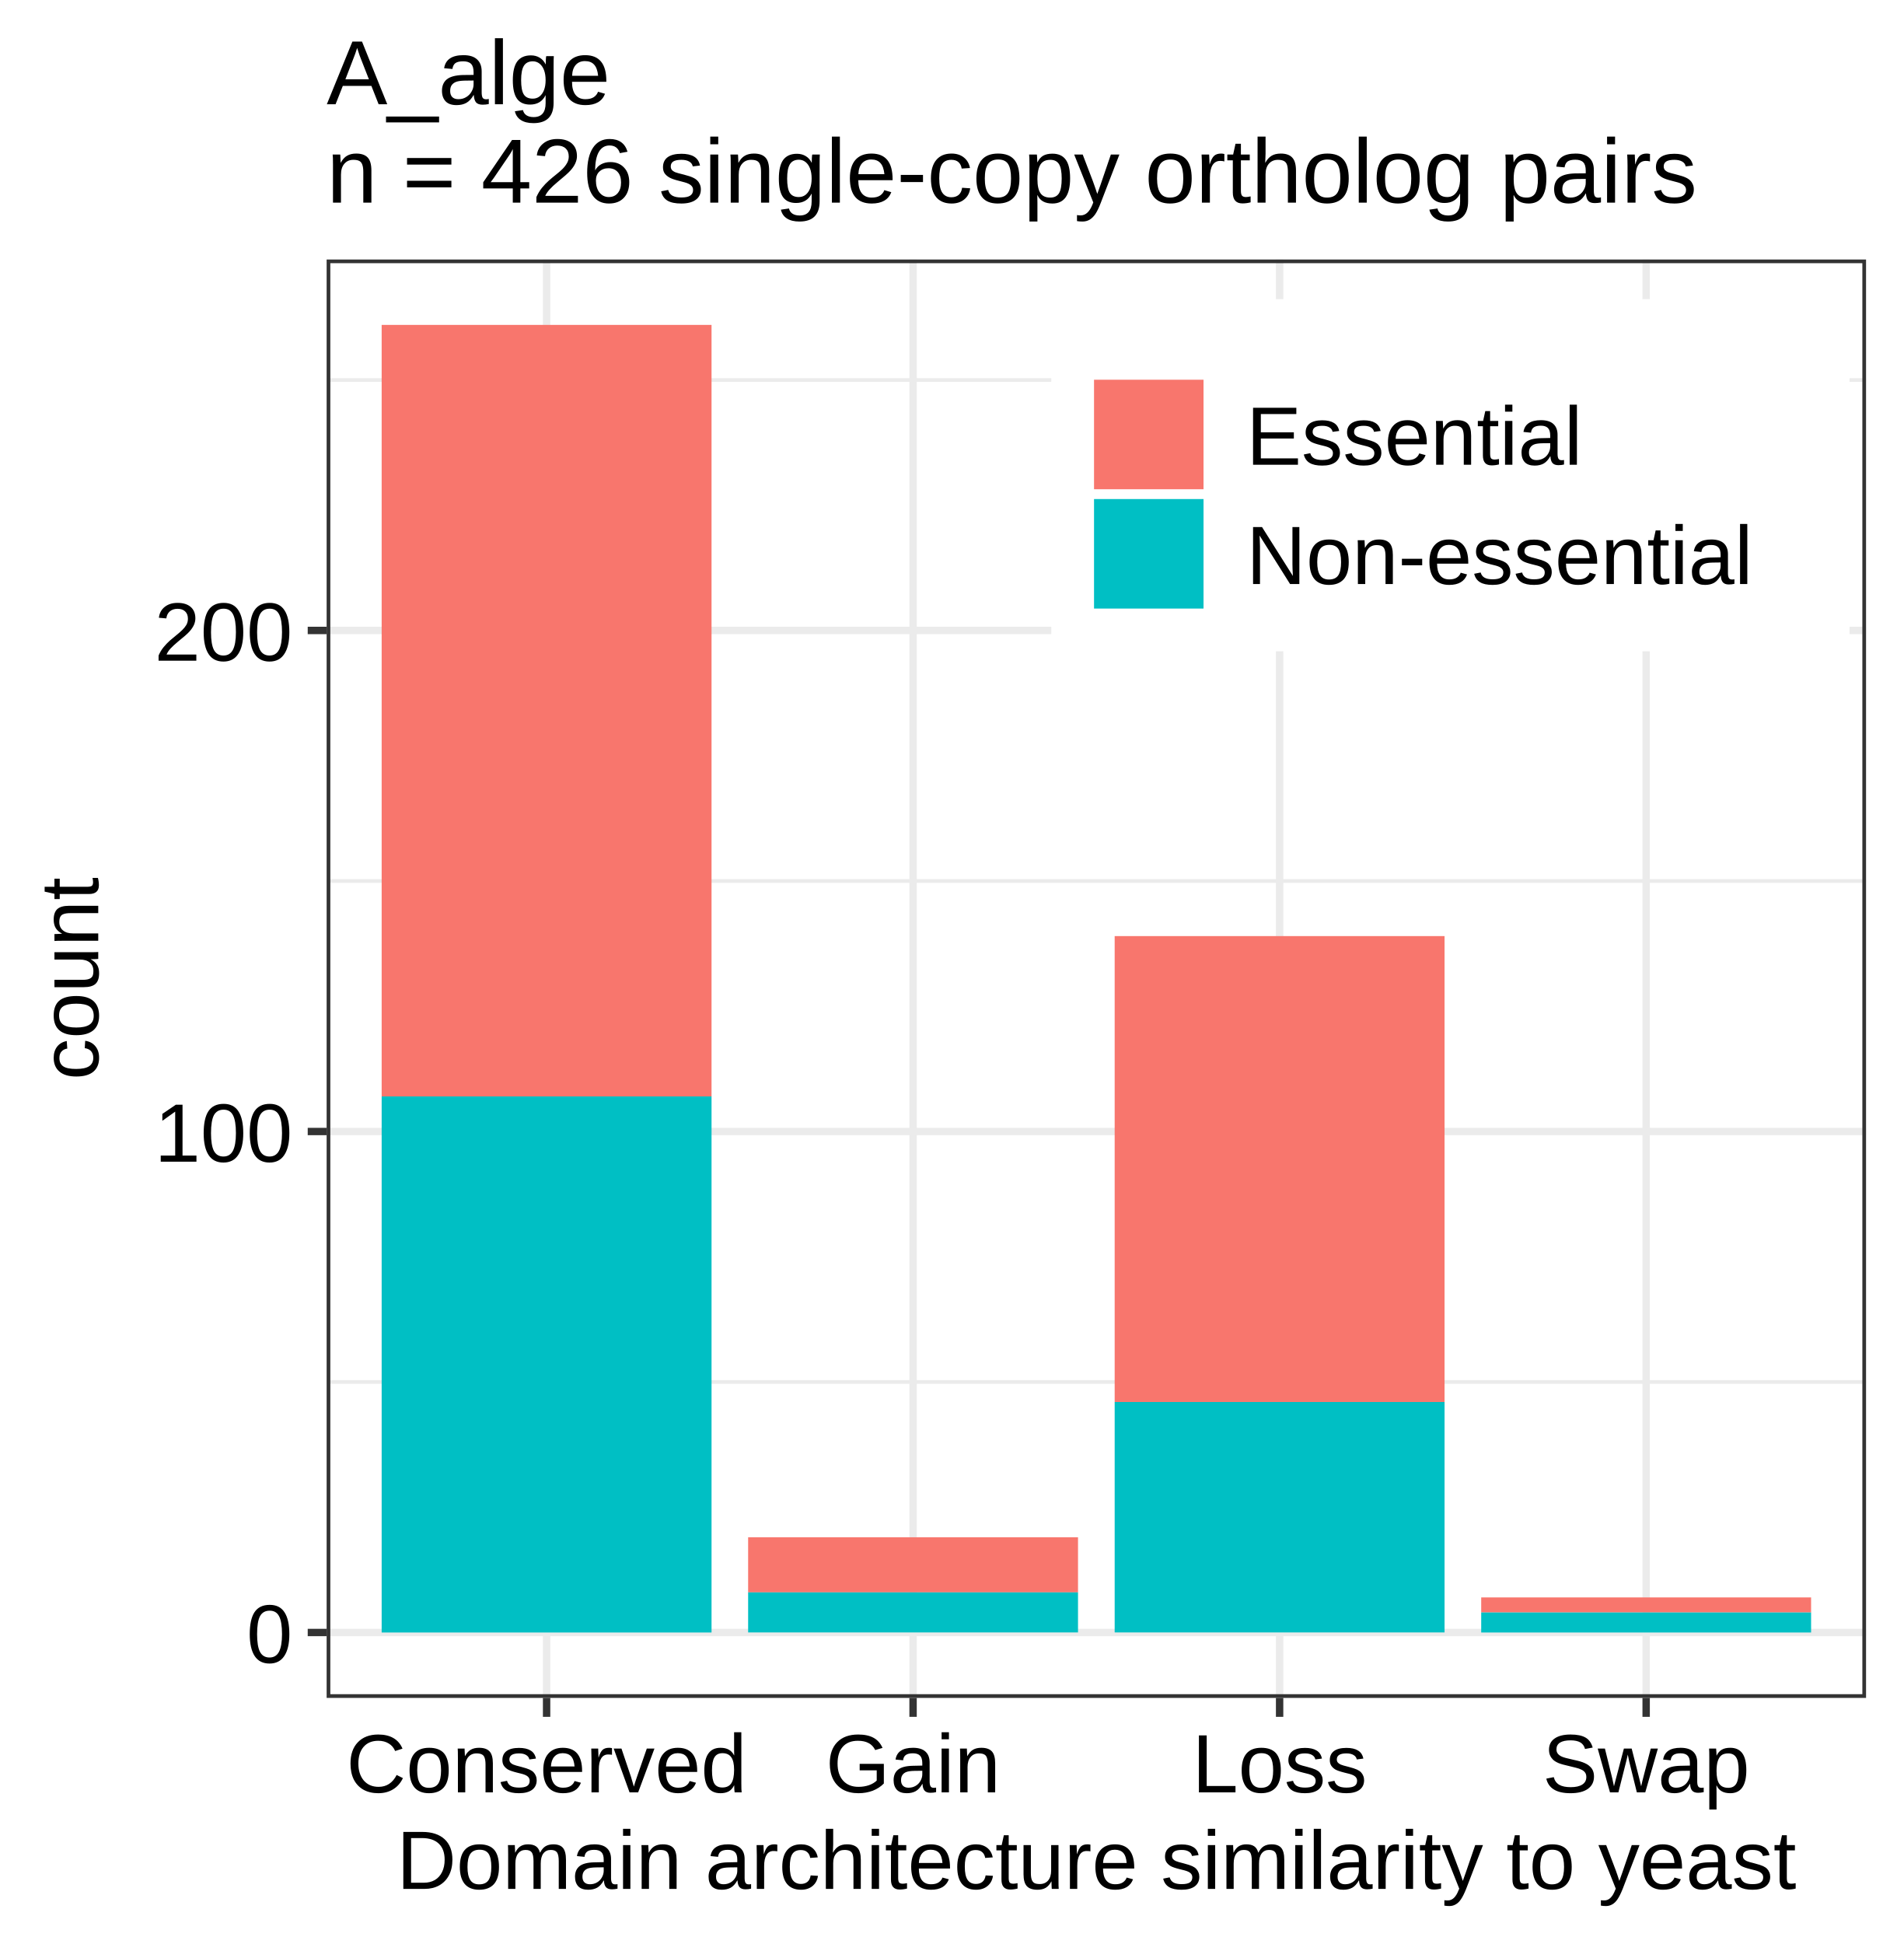
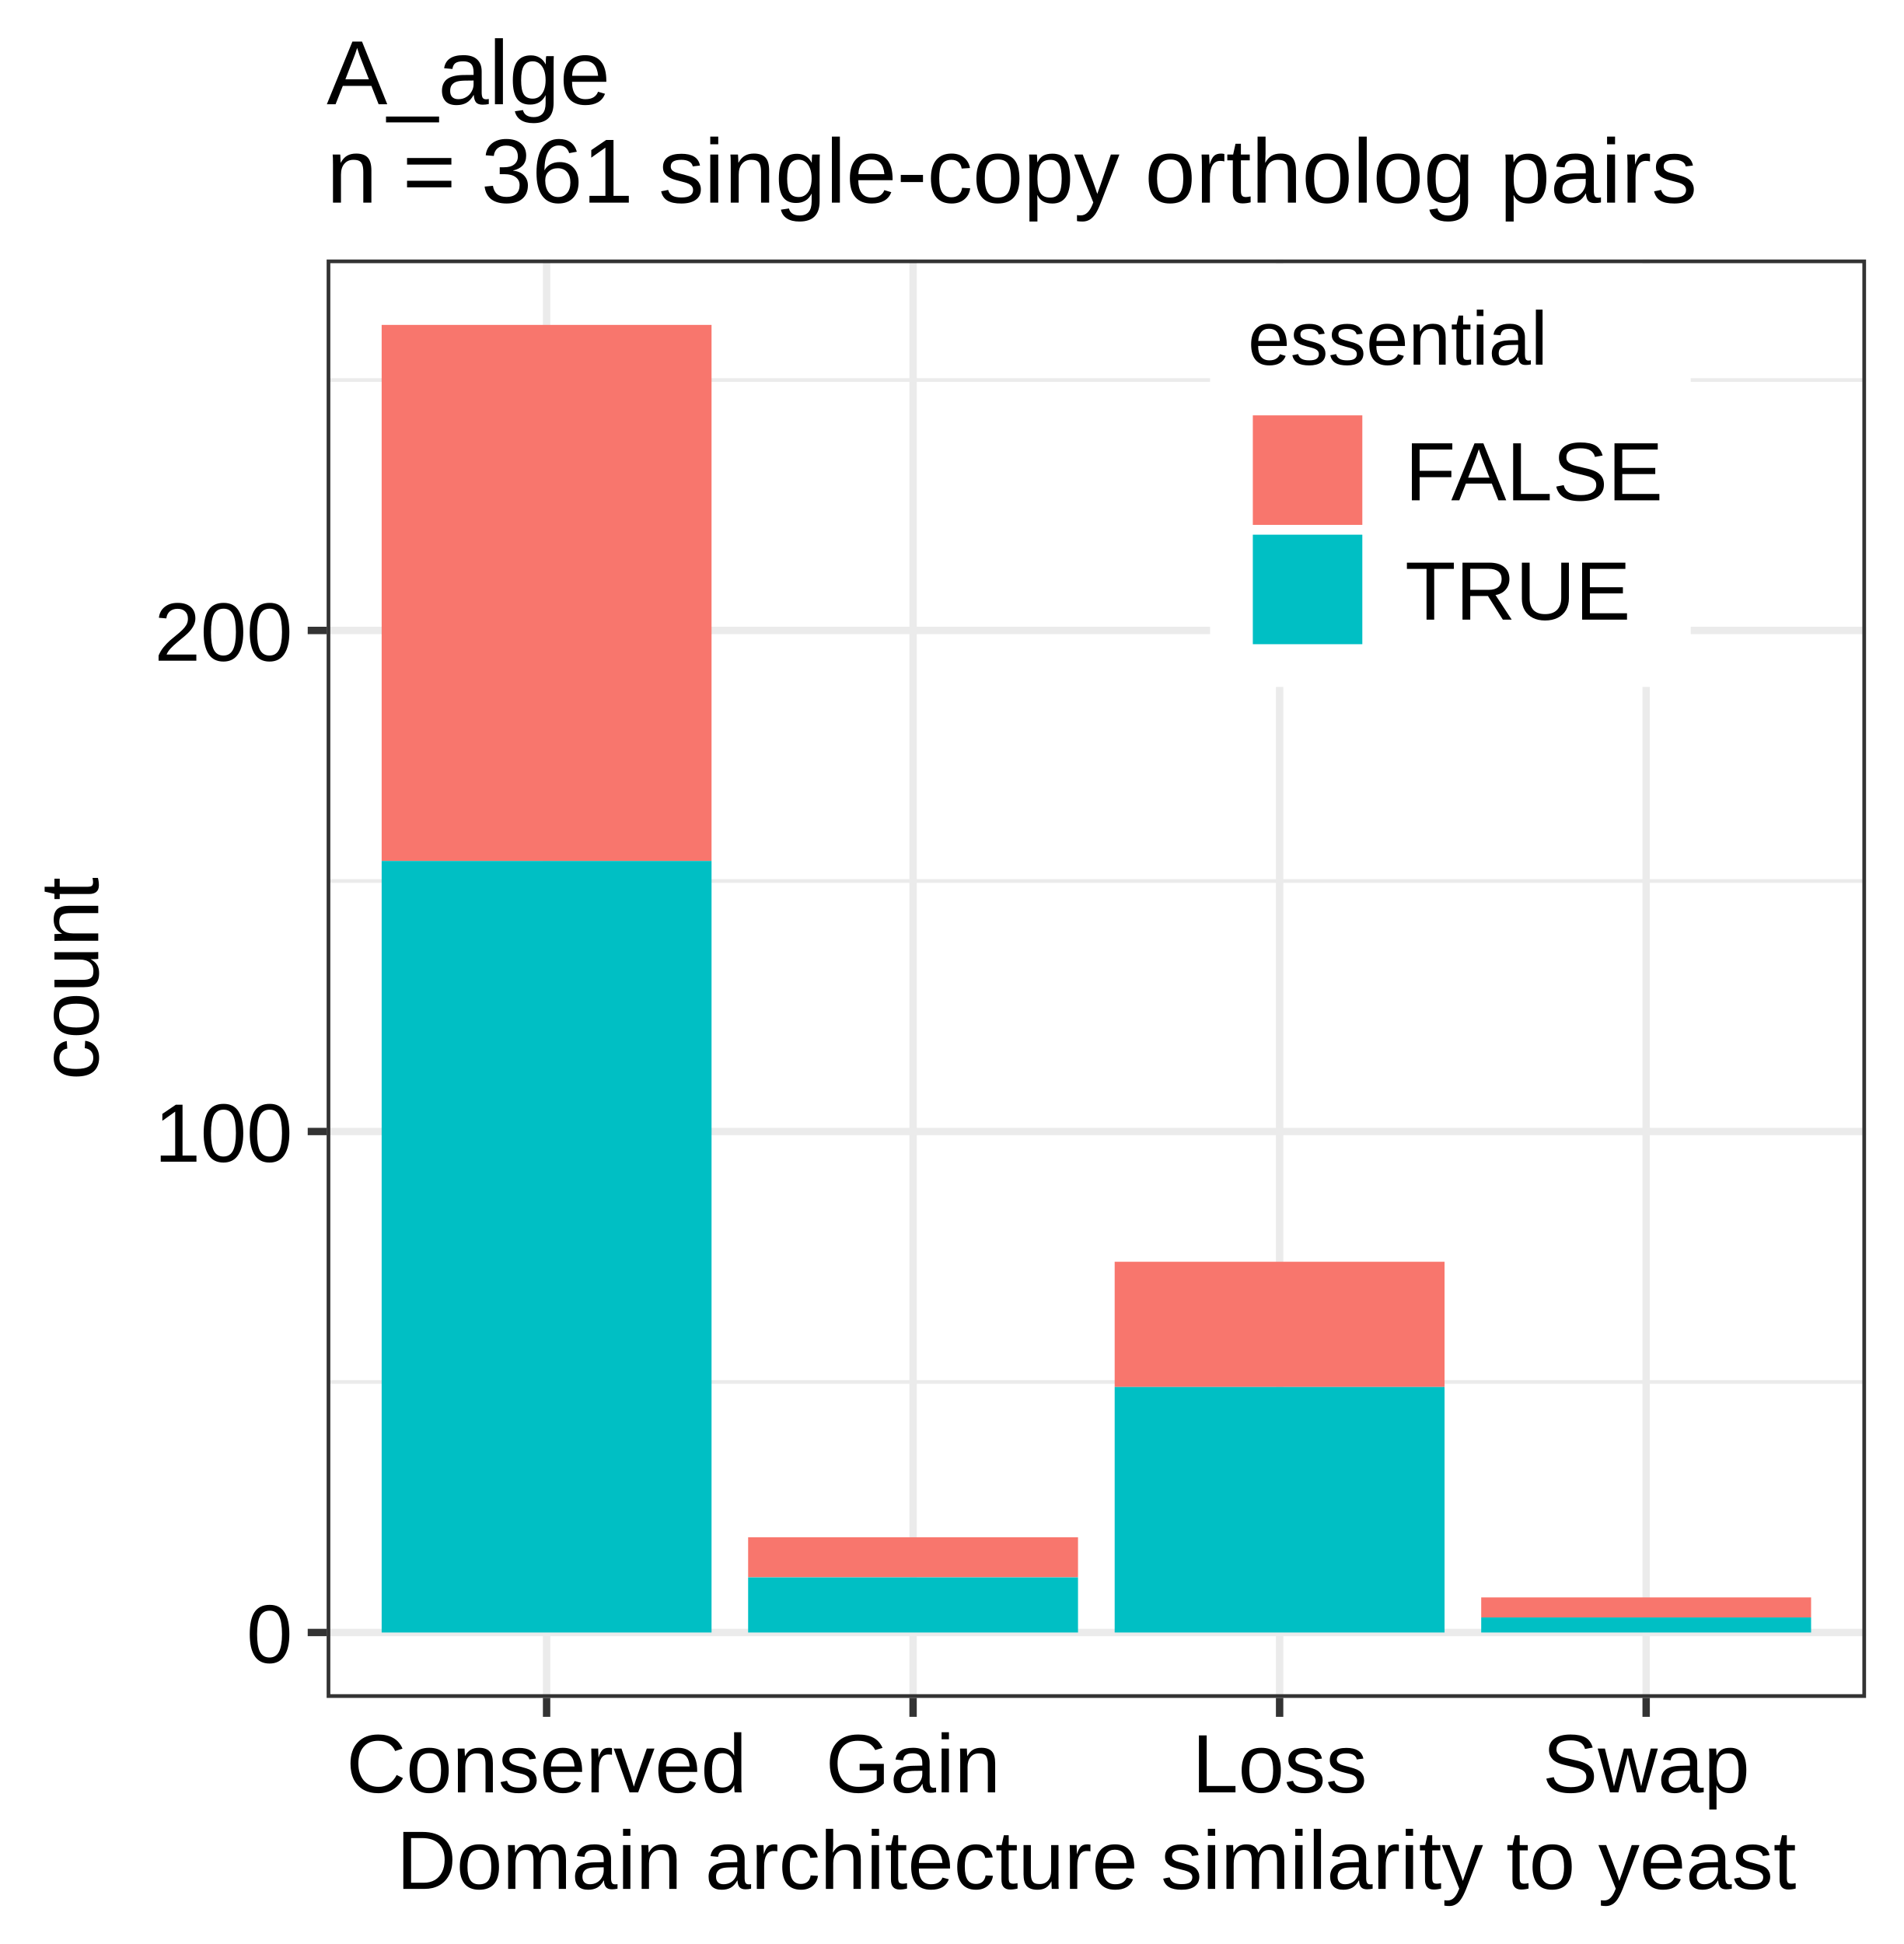
<svg xmlns="http://www.w3.org/2000/svg" class="svglite" width="275.76pt" height="281.52pt" viewBox="0 0 275.76 281.52">
  <defs>
    <style type="text/css">
    .svglite line, .svglite polyline, .svglite polygon, .svglite path, .svglite rect, .svglite circle {
      fill: none;
      stroke: #000000;
      stroke-linecap: round;
      stroke-linejoin: round;
      stroke-miterlimit: 10.00;
    }
    .svglite text {
      white-space: pre;
    }
  </style>
  </defs>
  <rect width="100%" height="100%" style="stroke: none; fill: #FFFFFF;" />
  <defs>
    <clipPath id="cpMC4wMHwyNzUuNzZ8MC4wMHwyODEuNTI=">
      <rect x="0.00" y="0.00" width="275.76" height="281.52" />
    </clipPath>
  </defs>
  <g clip-path="url(#cpMC4wMHwyNzUuNzZ8MC4wMHwyODEuNTI=)">
    <rect x="-0" y="-0" width="275.76" height="281.52" style="stroke-width: 1.07; stroke: #FFFFFF; fill: #FFFFFF;" />
  </g>
  <defs>
    <clipPath id="cpNDcuMzF8MjcwLjI4fDM3LjU4fDI0NS44OA==">
      <rect x="47.31" y="37.58" width="222.97" height="208.30" />
    </clipPath>
  </defs>
  <g clip-path="url(#cpNDcuMzF8MjcwLjI4fDM3LjU4fDI0NS44OA==)">
    <rect x="47.31" y="37.58" width="222.97" height="208.30" style="stroke-width: 1.07; stroke: none; fill: #FFFFFF;" />
    <polyline points="47.31,200.13 270.28,200.13 " style="stroke-width: 0.53; stroke: #EBEBEB; stroke-linecap: butt;" />
    <polyline points="47.31,127.58 270.28,127.58 " style="stroke-width: 0.53; stroke: #EBEBEB; stroke-linecap: butt;" />
    <polyline points="47.31,55.03 270.28,55.03 " style="stroke-width: 0.53; stroke: #EBEBEB; stroke-linecap: butt;" />
    <polyline points="47.31,236.41 270.28,236.41 " style="stroke-width: 1.07; stroke: #EBEBEB; stroke-linecap: butt;" />
    <polyline points="47.31,163.86 270.28,163.86 " style="stroke-width: 1.07; stroke: #EBEBEB; stroke-linecap: butt;" />
    <polyline points="47.31,91.30 270.28,91.30 " style="stroke-width: 1.07; stroke: #EBEBEB; stroke-linecap: butt;" />
    <polyline points="79.17,245.88 79.17,37.58 " style="stroke-width: 1.07; stroke: #EBEBEB; stroke-linecap: butt;" />
    <polyline points="132.25,245.88 132.25,37.58 " style="stroke-width: 1.07; stroke: #EBEBEB; stroke-linecap: butt;" />
    <polyline points="185.34,245.88 185.34,37.58 " style="stroke-width: 1.07; stroke: #EBEBEB; stroke-linecap: butt;" />
    <polyline points="238.43,245.88 238.43,37.58 " style="stroke-width: 1.07; stroke: #EBEBEB; stroke-linecap: butt;" />
-     <rect x="55.28" y="47.05" width="47.78" height="111.73" style="stroke-width: 1.07; stroke: none; stroke-linecap: square; stroke-linejoin: miter; fill: #F8766D;" />
-     <rect x="55.28" y="158.78" width="47.78" height="77.63" style="stroke-width: 1.07; stroke: none; stroke-linecap: square; stroke-linejoin: miter; fill: #00BFC4;" />
-     <rect x="108.36" y="222.62" width="47.78" height="7.98" style="stroke-width: 1.07; stroke: none; stroke-linecap: square; stroke-linejoin: miter; fill: #F8766D;" />
-     <rect x="108.36" y="230.60" width="47.78" height="5.80" style="stroke-width: 1.07; stroke: none; stroke-linecap: square; stroke-linejoin: miter; fill: #00BFC4;" />
-     <rect x="161.45" y="135.56" width="47.78" height="67.47" style="stroke-width: 1.07; stroke: none; stroke-linecap: square; stroke-linejoin: miter; fill: #F8766D;" />
-     <rect x="161.45" y="203.03" width="47.78" height="33.37" style="stroke-width: 1.07; stroke: none; stroke-linecap: square; stroke-linejoin: miter; fill: #00BFC4;" />
-     <rect x="214.54" y="231.33" width="47.78" height="2.18" style="stroke-width: 1.07; stroke: none; stroke-linecap: square; stroke-linejoin: miter; fill: #F8766D;" />
-     <rect x="214.54" y="233.51" width="47.78" height="2.90" style="stroke-width: 1.07; stroke: none; stroke-linecap: square; stroke-linejoin: miter; fill: #00BFC4;" />
+     <rect x="55.28" y="47.05" width="47.78" height="77.63" style="stroke-width: 1.07; stroke: none; stroke-linecap: square; stroke-linejoin: miter; fill: #F8766D;" />
+     <rect x="55.28" y="124.68" width="47.78" height="111.73" style="stroke-width: 1.07; stroke: none; stroke-linecap: square; stroke-linejoin: miter; fill: #00BFC4;" />
+     <rect x="108.36" y="222.62" width="47.78" height="5.80" style="stroke-width: 1.07; stroke: none; stroke-linecap: square; stroke-linejoin: miter; fill: #F8766D;" />
+     <rect x="108.36" y="228.43" width="47.78" height="7.98" style="stroke-width: 1.07; stroke: none; stroke-linecap: square; stroke-linejoin: miter; fill: #00BFC4;" />
+     <rect x="161.45" y="182.72" width="47.78" height="18.14" style="stroke-width: 1.07; stroke: none; stroke-linecap: square; stroke-linejoin: miter; fill: #F8766D;" />
+     <rect x="161.45" y="200.86" width="47.78" height="35.55" style="stroke-width: 1.07; stroke: none; stroke-linecap: square; stroke-linejoin: miter; fill: #00BFC4;" />
+     <rect x="214.54" y="231.33" width="47.78" height="2.90" style="stroke-width: 1.07; stroke: none; stroke-linecap: square; stroke-linejoin: miter; fill: #F8766D;" />
+     <rect x="214.54" y="234.23" width="47.78" height="2.18" style="stroke-width: 1.07; stroke: none; stroke-linecap: square; stroke-linejoin: miter; fill: #00BFC4;" />
    <rect x="47.31" y="37.58" width="222.97" height="208.30" style="stroke-width: 1.07; stroke: #333333;" />
  </g>
  <g clip-path="url(#cpMC4wMHwyNzUuNzZ8MC4wMHwyODEuNTI=)">
    <text x="42.38" y="240.78" text-anchor="end" style="font-size: 12.00px; font-family: &quot;Arimo&quot;;" textLength="7.64px" lengthAdjust="spacingAndGlyphs">0</text>
    <text x="42.38" y="168.23" text-anchor="end" style="font-size: 12.00px; font-family: &quot;Arimo&quot;;" textLength="22.92px" lengthAdjust="spacingAndGlyphs">100</text>
    <text x="42.38" y="95.68" text-anchor="end" style="font-size: 12.00px; font-family: &quot;Arimo&quot;;" textLength="22.92px" lengthAdjust="spacingAndGlyphs">200</text>
    <polyline points="44.57,236.41 47.31,236.41 " style="stroke-width: 1.07; stroke: #333333; stroke-linecap: butt;" />
    <polyline points="44.57,163.86 47.31,163.86 " style="stroke-width: 1.07; stroke: #333333; stroke-linecap: butt;" />
    <polyline points="44.57,91.30 47.31,91.30 " style="stroke-width: 1.07; stroke: #333333; stroke-linecap: butt;" />
    <polyline points="79.17,248.62 79.17,245.88 " style="stroke-width: 1.07; stroke: #333333; stroke-linecap: butt;" />
    <polyline points="132.25,248.62 132.25,245.88 " style="stroke-width: 1.07; stroke: #333333; stroke-linecap: butt;" />
    <polyline points="185.34,248.62 185.34,245.88 " style="stroke-width: 1.07; stroke: #333333; stroke-linecap: butt;" />
    <polyline points="238.43,248.62 238.43,245.88 " style="stroke-width: 1.07; stroke: #333333; stroke-linecap: butt;" />
    <text x="79.17" y="259.56" text-anchor="middle" style="font-size: 12.00px; font-family: &quot;Arimo&quot;;" textLength="64.02px" lengthAdjust="spacingAndGlyphs">Conserved</text>
    <text x="132.25" y="259.56" text-anchor="middle" style="font-size: 12.00px; font-family: &quot;Arimo&quot;;" textLength="27.60px" lengthAdjust="spacingAndGlyphs">Gain</text>
    <text x="185.34" y="259.56" text-anchor="middle" style="font-size: 12.00px; font-family: &quot;Arimo&quot;;" textLength="26.34px" lengthAdjust="spacingAndGlyphs">Loss</text>
    <text x="238.43" y="259.56" text-anchor="middle" style="font-size: 12.00px; font-family: &quot;Arimo&quot;;" textLength="32.41px" lengthAdjust="spacingAndGlyphs">Swap</text>
    <text x="158.80" y="273.54" text-anchor="middle" style="font-size: 12.00px; font-family: &quot;Arimo&quot;;" textLength="234.75px" lengthAdjust="spacingAndGlyphs">Domain architecture similarity to yeast</text>
    <text transform="translate(14.23,141.73) rotate(-90)" text-anchor="middle" style="font-size: 12.00px; font-family: &quot;Arimo&quot;;" textLength="33.88px" lengthAdjust="spacingAndGlyphs">count</text>
-     <rect x="152.27" y="43.32" width="115.62" height="51.00" style="stroke-width: 1.07; stroke: none; fill: #FFFFFF;" />
-     <rect x="157.75" y="54.28" width="17.28" height="17.28" style="stroke-width: 1.07; stroke: none; fill: #FFFFFF;" />
-     <rect x="158.46" y="54.99" width="15.86" height="15.86" style="stroke-width: 1.07; stroke: none; stroke-linecap: square; stroke-linejoin: miter; fill: #F8766D;" />
-     <rect x="157.75" y="71.56" width="17.28" height="17.28" style="stroke-width: 1.07; stroke: none; fill: #FFFFFF;" />
-     <rect x="158.46" y="72.27" width="15.86" height="15.86" style="stroke-width: 1.07; stroke: none; stroke-linecap: square; stroke-linejoin: miter; fill: #00BFC4;" />
-     <text x="180.51" y="67.30" style="font-size: 12.00px; font-family: &quot;Arimo&quot;;" textLength="53.83px" lengthAdjust="spacingAndGlyphs">Essential</text>
-     <text x="180.51" y="84.58" style="font-size: 12.00px; font-family: &quot;Arimo&quot;;" textLength="81.90px" lengthAdjust="spacingAndGlyphs">Non-essential</text>
+     <rect x="175.27" y="38.17" width="69.62" height="61.31" style="stroke-width: 1.07; stroke: none; fill: #FFFFFF;" />
+     <text x="180.75" y="52.81" style="font-size: 11.00px; font-family: &quot;Arimo&quot;;" textLength="49.14px" lengthAdjust="spacingAndGlyphs">essential</text>
+     <rect x="180.75" y="59.44" width="17.28" height="17.28" style="stroke-width: 1.07; stroke: none; fill: #FFFFFF;" />
+     <rect x="181.46" y="60.15" width="15.86" height="15.86" style="stroke-width: 1.07; stroke: none; stroke-linecap: square; stroke-linejoin: miter; fill: #F8766D;" />
+     <rect x="180.75" y="76.72" width="17.28" height="17.28" style="stroke-width: 1.07; stroke: none; fill: #FFFFFF;" />
+     <rect x="181.46" y="77.43" width="15.86" height="15.86" style="stroke-width: 1.07; stroke: none; stroke-linecap: square; stroke-linejoin: miter; fill: #00BFC4;" />
+     <text x="203.51" y="72.45" style="font-size: 12.00px; font-family: &quot;Arimo&quot;;" textLength="35.90px" lengthAdjust="spacingAndGlyphs">FALSE</text>
+     <text x="203.51" y="89.73" style="font-size: 12.00px; font-family: &quot;Arimo&quot;;" textLength="32.03px" lengthAdjust="spacingAndGlyphs">TRUE</text>
    <text x="47.31" y="15.10" style="font-size: 13.20px; font-family: &quot;Arimo&quot;;" textLength="43.86px" lengthAdjust="spacingAndGlyphs">A_alge</text>
-     <text x="47.31" y="29.35" style="font-size: 13.20px; font-family: &quot;Arimo&quot;;" textLength="228.47px" lengthAdjust="spacingAndGlyphs">n = 426 single-copy ortholog pairs</text>
+     <text x="47.31" y="29.35" style="font-size: 13.20px; font-family: &quot;Arimo&quot;;" textLength="228.47px" lengthAdjust="spacingAndGlyphs">n = 361 single-copy ortholog pairs</text>
  </g>
</svg>
